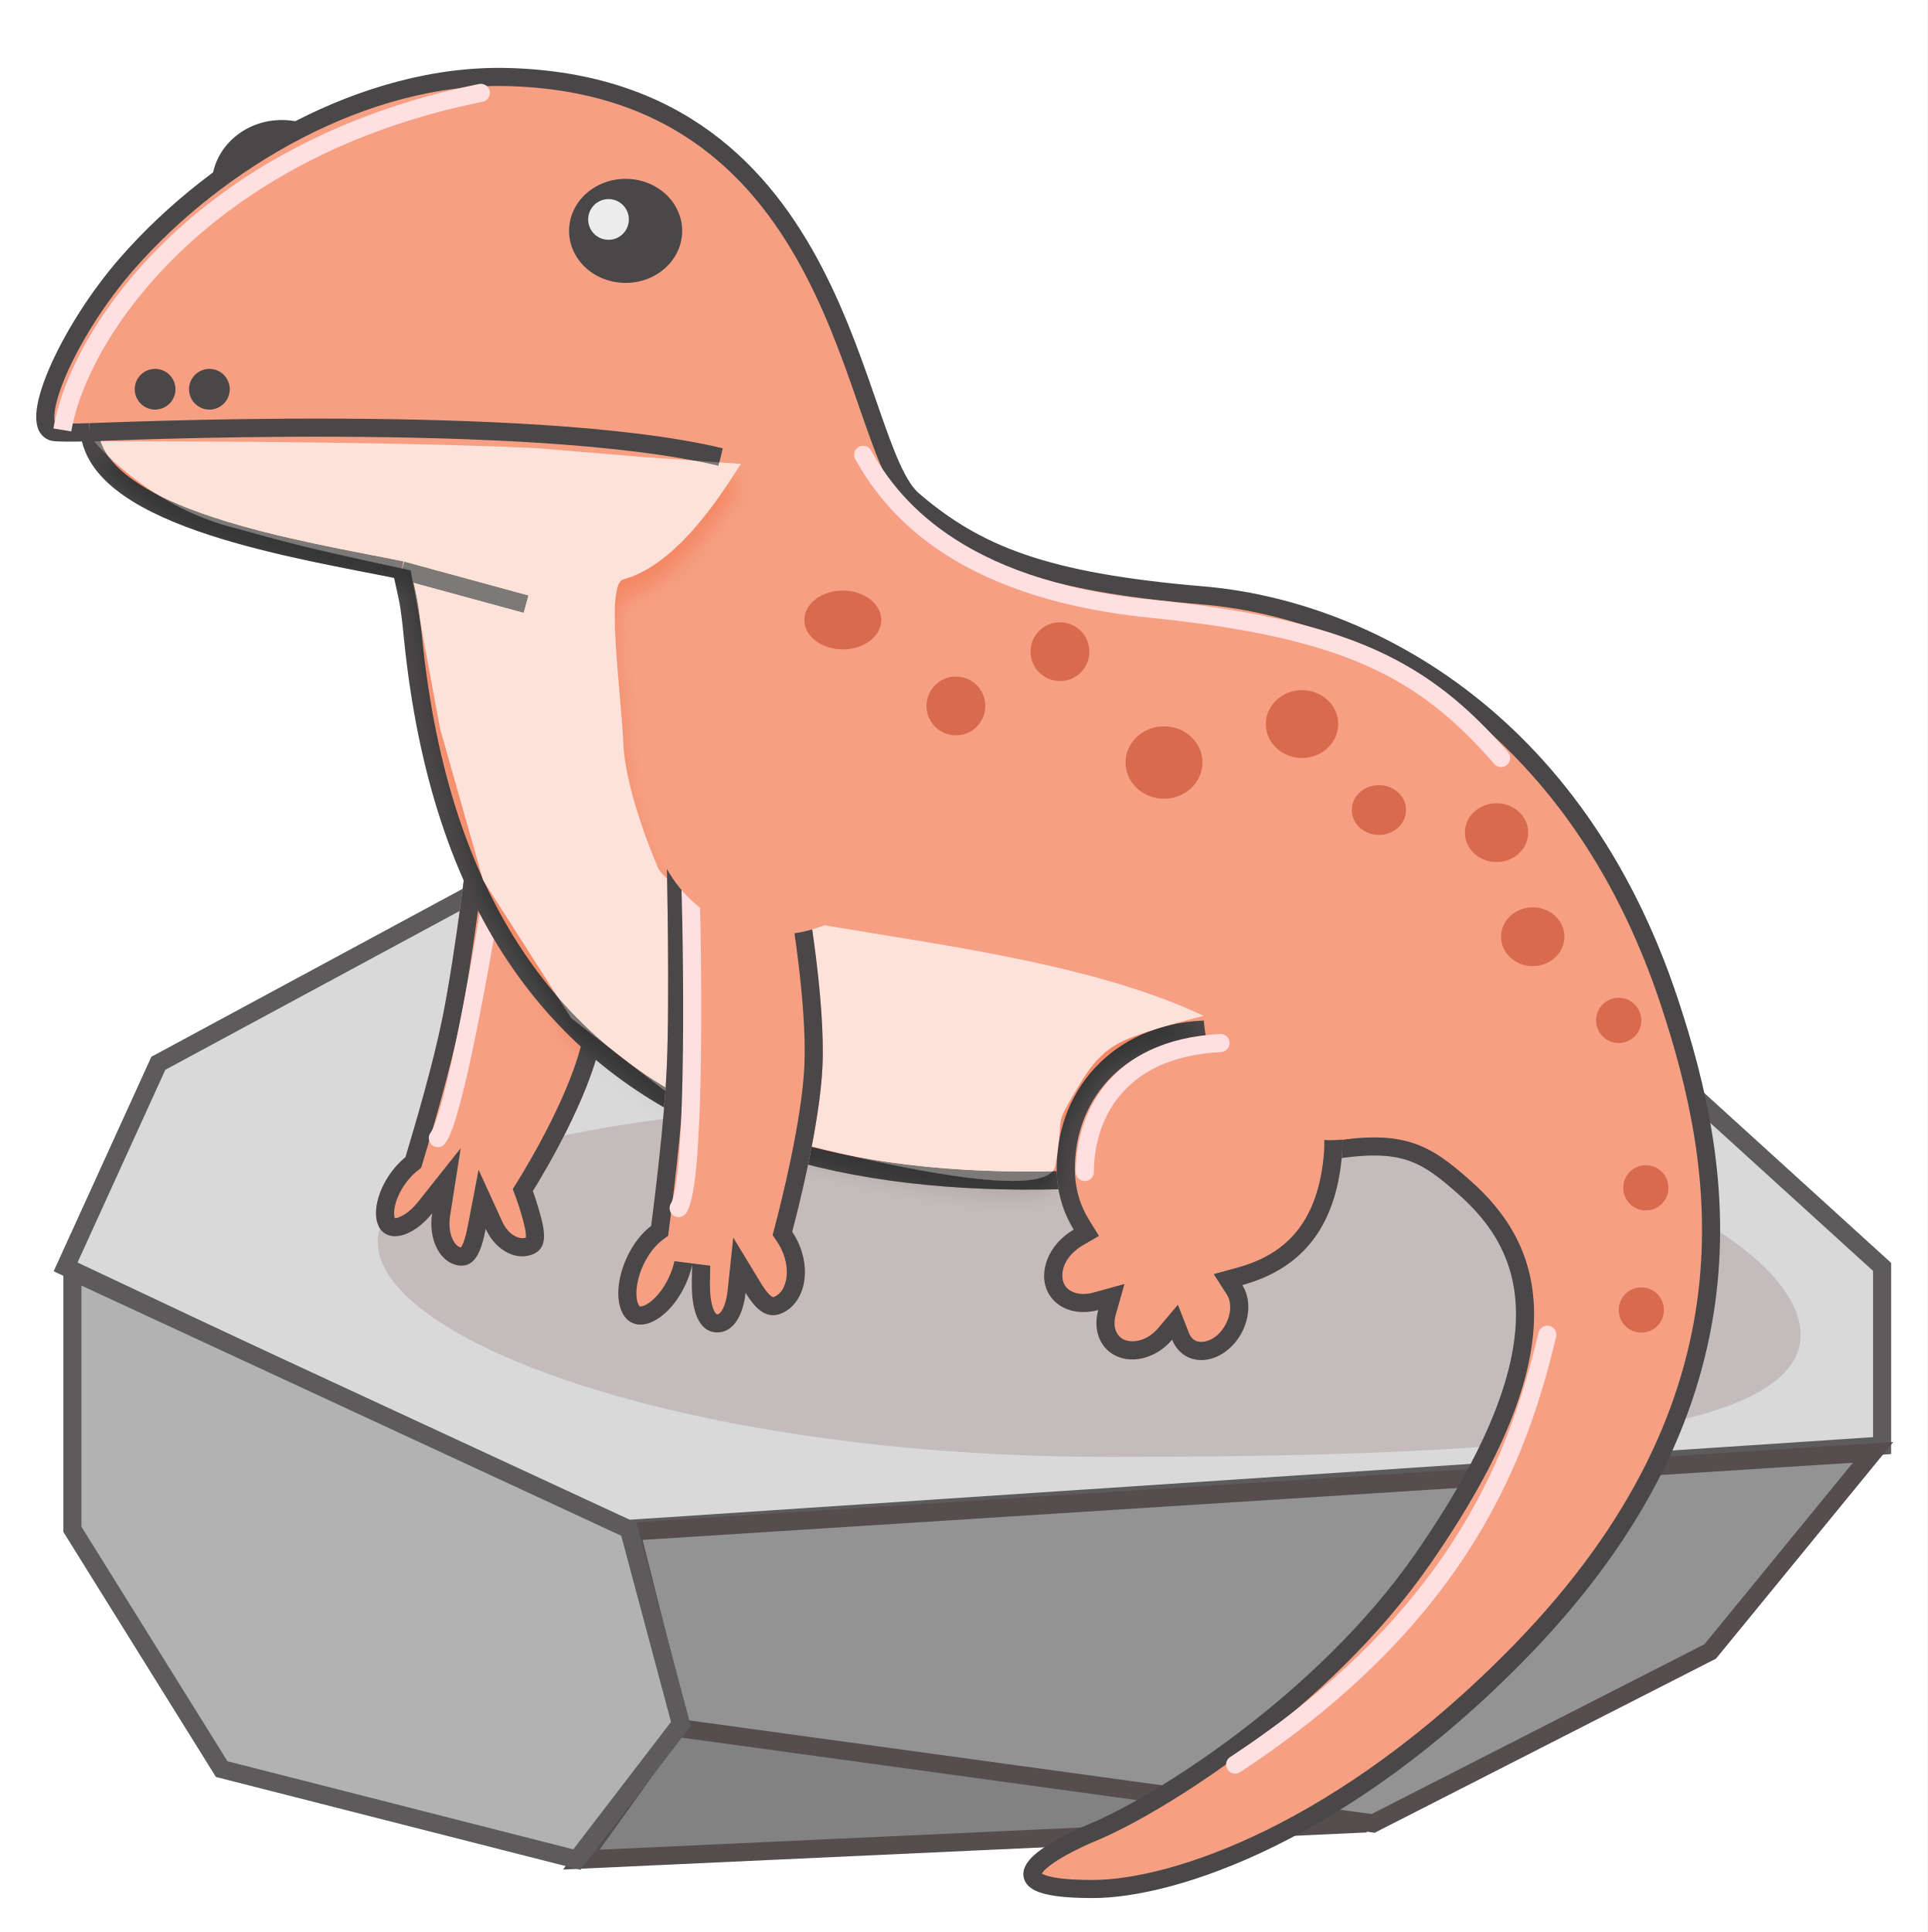
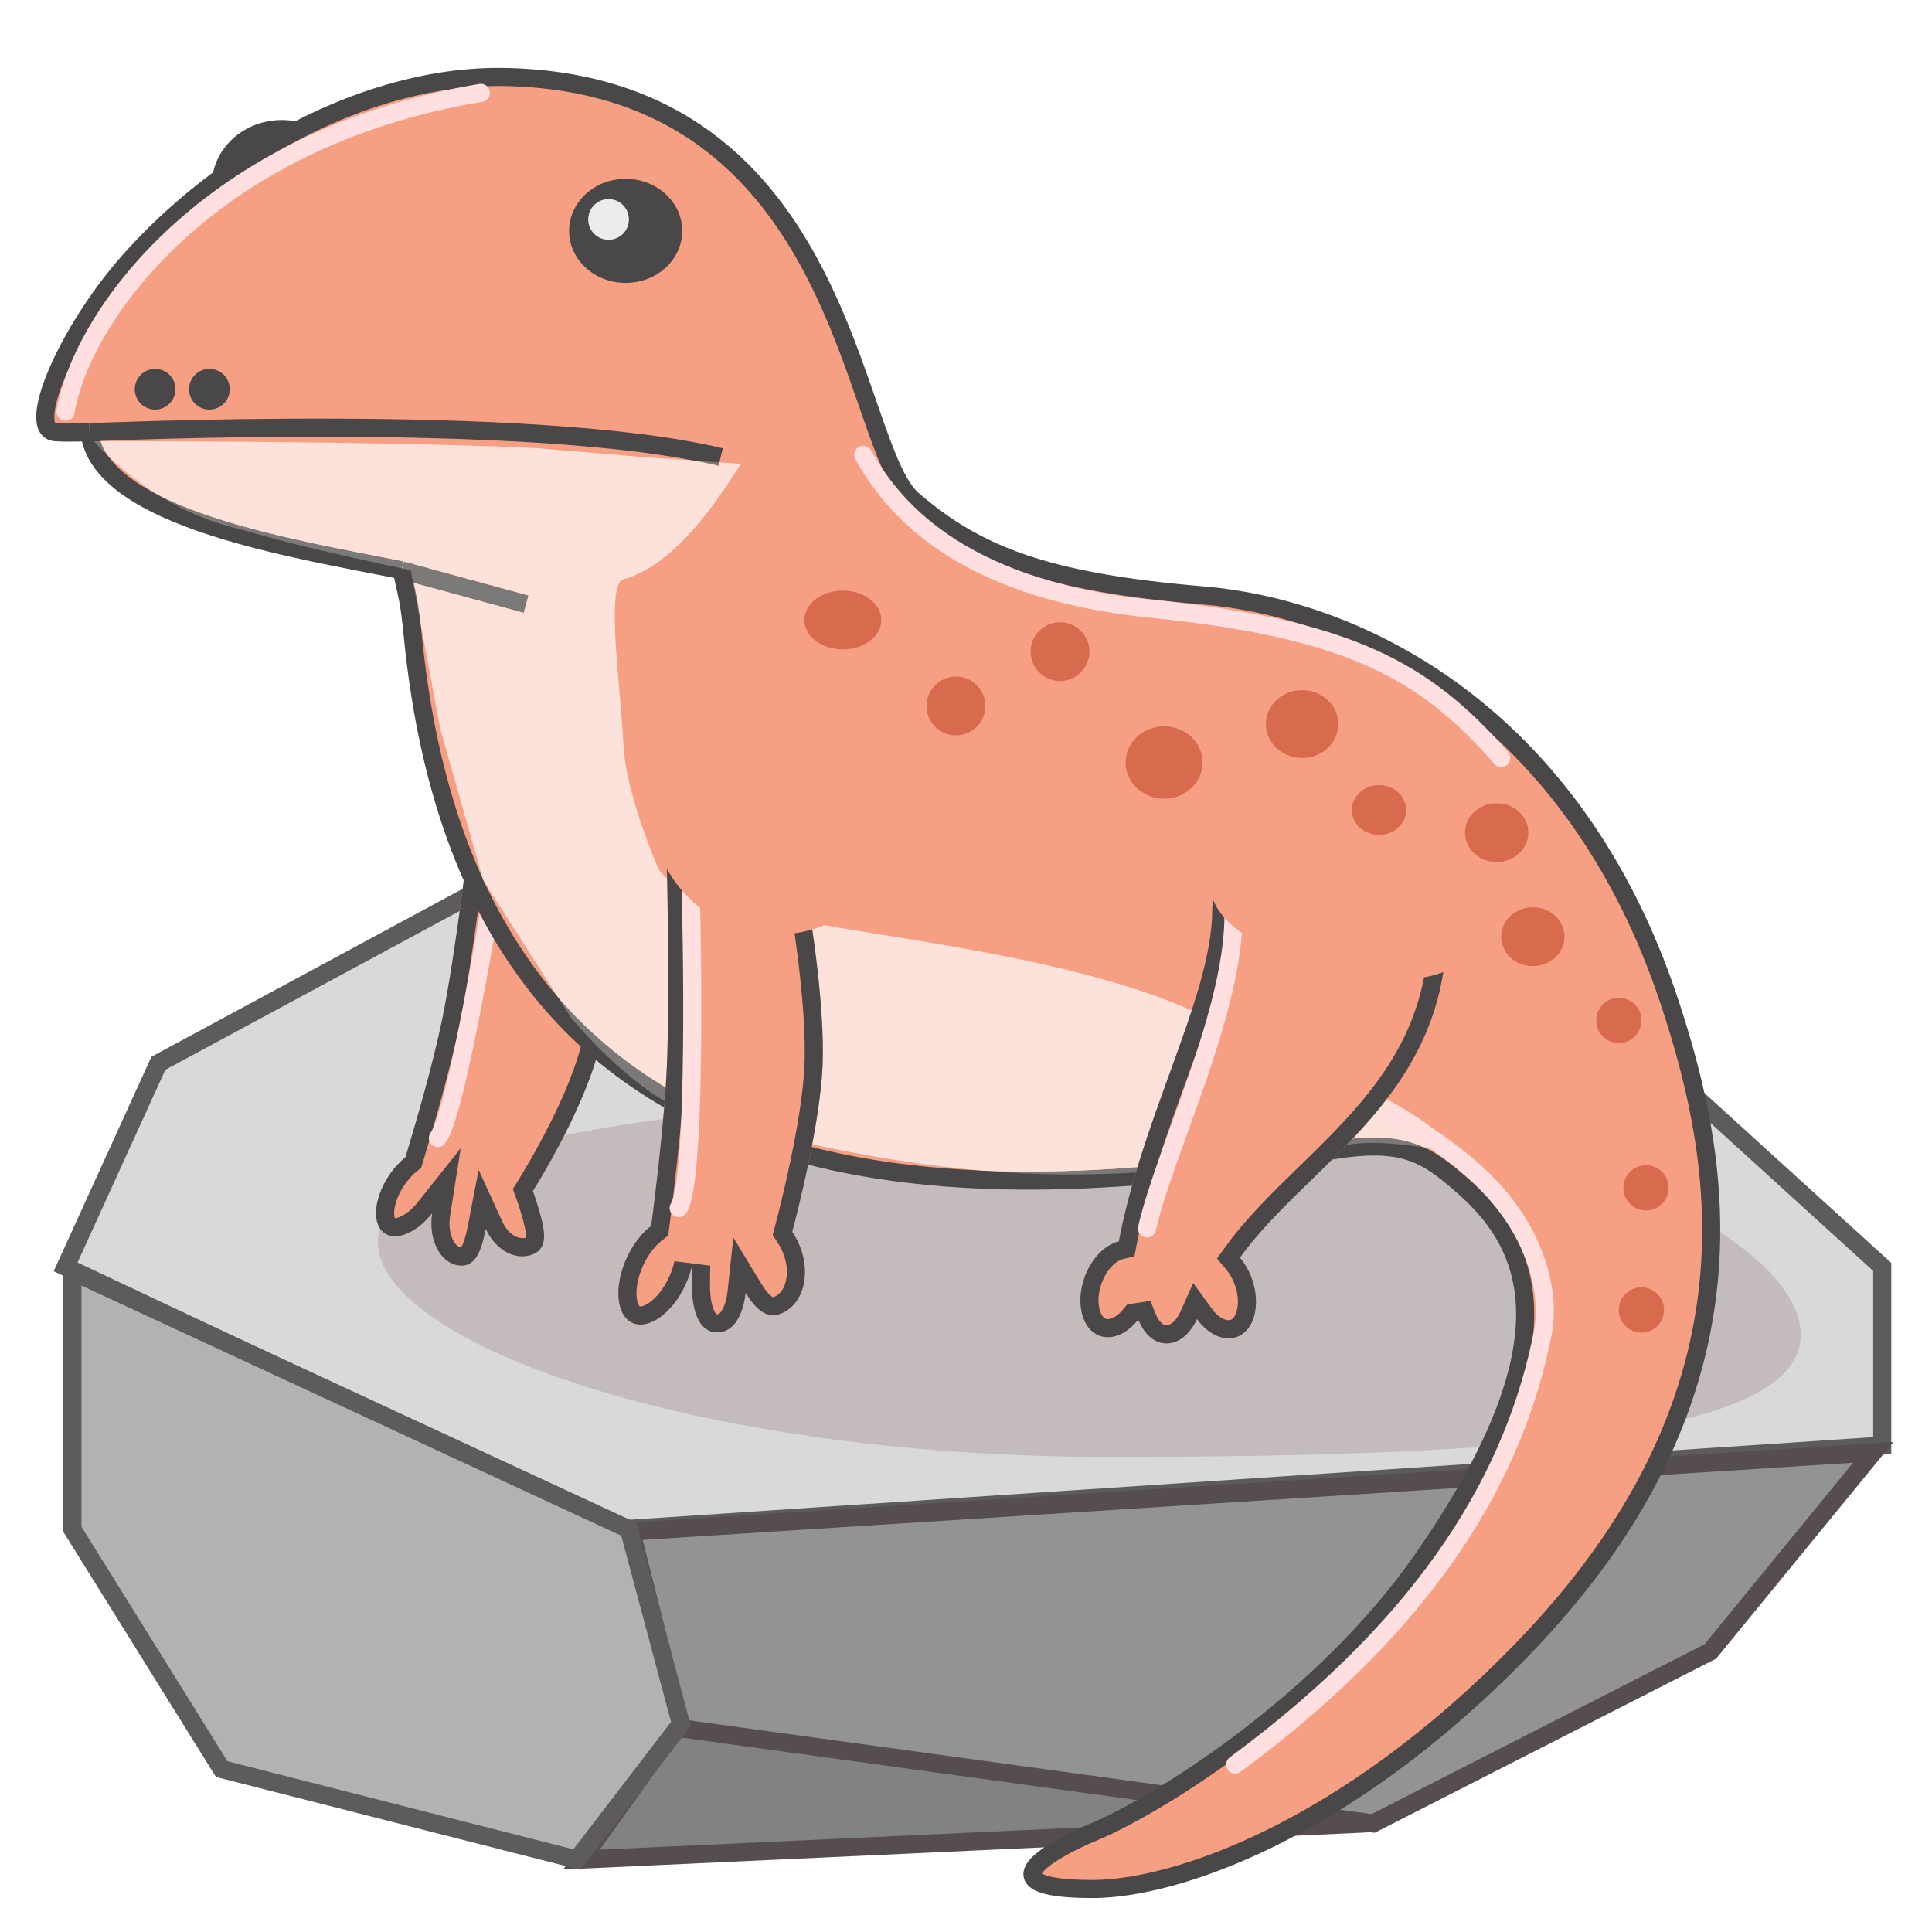
- <svg xmlns="http://www.w3.org/2000/svg" width="426" height="427" viewBox="0 0 426 427" fill="none">
-   <rect width="426" height="427" fill="white" />
+ <svg xmlns="http://www.w3.org/2000/svg" width="427" height="427" viewBox="0 0 427 427" fill="none">
+   <rect width="427" height="427" fill="white" />
  <path d="M215.5 218L104.5 197.5L35 235L14.5 280L137.5 338L416 319.5V280L366.5 235L309.5 189.5L215.5 218Z" fill="#D9D9D9" stroke="#5D5B5B" stroke-width="4" />
  <path opacity="0.46" d="M398 295C398 317.091 337.232 322 245 322C152.768 322 83.5 296.591 83.5 274.5C83.5 252.409 152.768 242 245 242C337.232 242 398 272.909 398 295Z" fill="#AD9B9B" />
  <path d="M128.5 411L150 381L302 403L128.5 411Z" fill="#828282" stroke="#564E4E" stroke-width="4" />
  <path d="M303.5 403L150.5 382L139.5 338.5L414 321L378 365L303.5 403Z" fill="#939393" stroke="#564E4E" stroke-width="4" />
  <mask id="path-5-inside-1_2_8" fill="white">
    <path fill-rule="evenodd" clip-rule="evenodd" d="M133.931 192.102L103.569 185.843C103.569 185.843 100.85 209.843 97.782 225.027C95.768 234.997 91.745 248.74 89.618 255.757C88.315 256.808 87.059 258.177 85.974 259.801C82.555 264.924 82.135 270.647 85.037 272.584C87.678 274.347 92.159 272.369 95.521 268.139C94.625 273.834 97.155 278.972 101.223 279.661C104.961 280.294 106.388 276.606 107.35 271.595C109.353 275.981 113.49 278.524 117.211 277.405C121.383 276.149 120.538 272.096 118.916 266.706C118.552 265.497 118.18 264.324 117.775 263.244C120.118 259.477 130.138 242.857 132.782 230.027C135.779 215.485 133.931 192.102 133.931 192.102Z" />
  </mask>
  <path fill-rule="evenodd" clip-rule="evenodd" d="M133.931 192.102L103.569 185.843C103.569 185.843 100.85 209.843 97.782 225.027C95.768 234.997 91.745 248.74 89.618 255.757C88.315 256.808 87.059 258.177 85.974 259.801C82.555 264.924 82.135 270.647 85.037 272.584C87.678 274.347 92.159 272.369 95.521 268.139C94.625 273.834 97.155 278.972 101.223 279.661C104.961 280.294 106.388 276.606 107.35 271.595C109.353 275.981 113.49 278.524 117.211 277.405C121.383 276.149 120.538 272.096 118.916 266.706C118.552 265.497 118.18 264.324 117.775 263.244C120.118 259.477 130.138 242.857 132.782 230.027C135.779 215.485 133.931 192.102 133.931 192.102Z" fill="#F69F82" />
  <path d="M103.569 185.843L104.377 181.925L100.087 181.041L99.594 185.393L103.569 185.843ZM133.931 192.102L137.918 191.787L137.681 188.791L134.738 188.184L133.931 192.102ZM97.782 225.027L101.703 225.819L97.782 225.027ZM89.618 255.757L92.129 258.871L93.088 258.097L93.446 256.918L89.618 255.757ZM85.974 259.801L82.647 257.58L82.647 257.58L85.974 259.801ZM85.037 272.584L87.258 269.257L87.258 269.257L85.037 272.584ZM95.521 268.139L99.472 268.76L101.83 253.774L92.39 265.65L95.521 268.139ZM101.223 279.661L100.555 283.605L101.223 279.661ZM107.35 271.595L110.988 269.934L105.784 258.536L103.422 270.841L107.35 271.595ZM117.211 277.405L118.363 281.235L117.211 277.405ZM118.916 266.706L115.085 267.859L115.085 267.859L118.916 266.706ZM117.775 263.244L114.378 261.132L113.337 262.806L114.03 264.651L117.775 263.244ZM132.782 230.027L136.7 230.834L132.782 230.027ZM102.761 189.761L133.123 196.02L134.738 188.184L104.377 181.925L102.761 189.761ZM101.703 225.819C103.264 218.092 104.725 208.189 105.79 200.275C106.325 196.305 106.763 192.814 107.067 190.314C107.219 189.064 107.338 188.061 107.419 187.369C107.46 187.024 107.491 186.756 107.512 186.574C107.522 186.483 107.53 186.413 107.535 186.366C107.538 186.343 107.54 186.325 107.541 186.313C107.542 186.306 107.543 186.302 107.543 186.299C107.543 186.297 107.543 186.296 107.543 186.295C107.544 186.294 107.544 186.294 107.544 186.294C107.544 186.294 107.544 186.293 103.569 185.843C99.594 185.393 99.594 185.393 99.594 185.393C99.594 185.393 99.594 185.393 99.594 185.394C99.594 185.394 99.594 185.395 99.594 185.396C99.594 185.399 99.593 185.403 99.593 185.409C99.591 185.42 99.59 185.436 99.587 185.459C99.582 185.503 99.574 185.57 99.564 185.659C99.544 185.836 99.513 186.098 99.473 186.439C99.394 187.119 99.276 188.11 99.126 189.347C98.824 191.821 98.391 195.279 97.862 199.207C96.801 207.089 95.368 216.777 93.862 224.235L101.703 225.819ZM93.446 256.918C95.571 249.907 99.646 235.998 101.703 225.819L93.862 224.235C91.889 233.996 87.919 247.572 85.79 254.597L93.446 256.918ZM89.301 262.022C90.175 260.713 91.161 259.651 92.129 258.871L87.107 252.643C85.469 253.964 83.943 255.64 82.647 257.58L89.301 262.022ZM87.258 269.257C87.53 269.439 87.004 269.322 87.124 267.679C87.235 266.174 87.903 264.116 89.301 262.022L82.647 257.58C80.626 260.609 79.374 263.973 79.146 267.095C78.927 270.079 79.642 273.792 82.816 275.911L87.258 269.257ZM92.39 265.65C91.027 267.364 89.569 268.445 88.431 268.933C87.222 269.452 87.012 269.093 87.258 269.257L82.816 275.911C85.703 277.838 89.053 277.372 91.586 276.284C94.189 275.167 96.653 273.143 98.652 270.628L92.39 265.65ZM101.89 275.717C101.447 275.642 100.722 275.27 100.097 274.005C99.475 272.747 99.138 270.889 99.472 268.76L91.57 267.517C91.008 271.084 91.488 274.642 92.924 277.549C94.357 280.449 96.93 282.991 100.555 283.605L101.89 275.717ZM103.422 270.841C102.944 273.327 102.453 274.819 101.962 275.582C101.761 275.895 101.697 275.862 101.843 275.79C102.031 275.696 102.116 275.755 101.89 275.717L100.555 283.605C102.198 283.883 103.864 283.718 105.401 282.955C106.896 282.212 107.949 281.063 108.692 279.907C110.091 277.731 110.793 274.874 111.278 272.349L103.422 270.841ZM116.058 273.575C114.967 273.903 112.513 273.273 110.988 269.934L103.711 273.257C106.192 278.688 112.014 283.146 118.363 281.235L116.058 273.575ZM115.085 267.859C115.485 269.186 115.8 270.313 116.005 271.294C116.214 272.292 116.267 272.953 116.243 273.373C116.22 273.761 116.145 273.721 116.269 273.556C116.409 273.37 116.48 273.447 116.058 273.575L118.363 281.235C120.027 280.734 121.557 279.834 122.662 278.366C123.75 276.92 124.144 275.294 124.229 273.839C124.385 271.167 123.518 268.119 122.746 265.553L115.085 267.859ZM114.03 264.651C114.388 265.603 114.729 266.675 115.085 267.859L122.746 265.553C122.375 264.319 121.972 263.044 121.519 261.838L114.03 264.651ZM128.865 229.219C127.651 235.109 124.677 242.095 121.591 248.239C118.537 254.321 115.514 259.306 114.378 261.132L121.171 265.357C122.379 263.415 125.538 258.206 128.74 251.829C131.912 245.514 135.27 237.774 136.7 230.834L128.865 229.219ZM133.931 192.102C129.943 192.417 129.943 192.417 129.943 192.417C129.943 192.417 129.943 192.417 129.943 192.417C129.943 192.417 129.943 192.418 129.943 192.419C129.943 192.421 129.944 192.424 129.944 192.429C129.945 192.438 129.946 192.453 129.947 192.474C129.951 192.514 129.955 192.577 129.961 192.661C129.974 192.827 129.991 193.077 130.013 193.402C130.057 194.053 130.116 195.003 130.178 196.192C130.302 198.57 130.438 201.892 130.481 205.657C130.568 213.269 130.272 222.391 128.865 229.219L136.7 230.834C138.29 223.12 138.568 213.28 138.48 205.565C138.436 201.667 138.296 198.234 138.167 195.774C138.103 194.543 138.041 193.553 137.995 192.868C137.972 192.525 137.953 192.259 137.94 192.076C137.933 191.985 137.928 191.914 137.924 191.866C137.922 191.841 137.921 191.823 137.92 191.809C137.919 191.803 137.919 191.798 137.919 191.794C137.919 191.792 137.918 191.79 137.918 191.789C137.918 191.789 137.918 191.788 137.918 191.788C137.918 191.787 137.918 191.787 133.931 192.102Z" fill="#494747" mask="url(#path-5-inside-1_2_8)" />
  <path d="M108.282 200.527C105.782 215.86 99.982 247.527 96.782 251.527" stroke="#FFDFDF" stroke-width="4" stroke-linecap="round" />
  <path d="M77.282 41.027C77.282 48.728 70.599 55.027 62.282 55.027C53.966 55.027 47.282 48.728 47.282 41.027C47.282 33.326 53.966 27.027 62.282 27.027C70.599 27.027 77.282 33.326 77.282 41.027Z" fill="#494747" stroke="#494747" />
  <path d="M201.782 110.527C187.782 98.527 187.282 19.027 112.282 17.027C80.647 16.183 48.16 35.395 28.282 58.027C14.567 73.642 5.546 95.118 12.282 95.527C15.277 95.708 19.782 95.527 19.782 95.527C21.926 114.824 66.782 121.527 88.782 126.027C90.282 133.027 90.421 132.468 91.282 141.027C103.282 260.227 194.575 271.857 292.782 254.527C309.782 251.527 314.782 254.527 323.782 262.527C339.01 276.063 347.095 297.506 314.5 344.5C292.526 376.182 256 399 241.5 405C233.561 408.285 216 417.5 241.5 417.5C259.445 417.5 297 405 336 365C390.526 309.076 380.831 257.274 369 221.5C348 158 300.782 134.527 265.782 131.585C230.782 128.643 215.782 122.527 201.782 110.527Z" fill="#F69F82" />
  <path d="M19.782 95.527C21.782 95.527 117.782 91.027 159.282 101.027M19.782 95.527C21.926 114.824 66.782 121.527 88.782 126.027M19.782 95.527C19.782 95.527 15.277 95.708 12.282 95.527C5.546 95.118 14.567 73.642 28.282 58.027C48.16 35.395 80.647 16.183 112.282 17.027C187.282 19.027 187.782 98.527 201.782 110.527C215.782 122.527 230.782 128.643 265.782 131.585C300.782 134.527 348 158 369 221.5C380.831 257.274 390.526 309.076 336 365C297 405 259.445 417.5 241.5 417.5C216 417.5 233.561 408.285 241.5 405C256 399 292.526 376.182 314.5 344.5C347.095 297.506 339.01 276.063 323.782 262.527C314.782 254.527 309.782 251.527 292.782 254.527C194.575 271.857 103.282 260.227 91.282 141.027C90.421 132.468 90.282 133.027 88.782 126.027M88.782 126.027L116.282 133.527" stroke="#494747" stroke-width="4" />
-   <mask id="path-11-inside-2_2_8" fill="white">
-     <path fill-rule="evenodd" clip-rule="evenodd" d="M274.578 284.018C286.61 280.721 294.781 272.559 296.5 256.5C298.386 238.876 287.73 225.527 267.641 225.527C247.552 225.527 233.575 239.688 233.575 258.296C233.575 263.443 234.974 267.96 237.331 271.76C236.69 272.129 236.067 272.554 235.471 273.036C230.537 277.022 229.299 283.359 232.706 287.191C235.038 289.813 238.941 290.582 242.754 289.529C241.697 293.259 242.691 297.037 245.63 299.07C249.528 301.768 255.427 300.414 259.079 296.082C259.783 297.876 261.06 299.311 262.825 300.06C267.005 301.835 272.343 299.101 274.748 293.955C276.415 290.389 276.236 286.599 274.578 284.018Z" />
-   </mask>
-   <path fill-rule="evenodd" clip-rule="evenodd" d="M274.578 284.018C286.61 280.721 294.781 272.559 296.5 256.5C298.386 238.876 287.73 225.527 267.641 225.527C247.552 225.527 233.575 239.688 233.575 258.296C233.575 263.443 234.974 267.96 237.331 271.76C236.69 272.129 236.067 272.554 235.471 273.036C230.537 277.022 229.299 283.359 232.706 287.191C235.038 289.813 238.941 290.582 242.754 289.529C241.697 293.259 242.691 297.037 245.63 299.07C249.528 301.768 255.427 300.414 259.079 296.082C259.783 297.876 261.06 299.311 262.825 300.06C267.005 301.835 272.343 299.101 274.748 293.955C276.415 290.389 276.236 286.599 274.578 284.018Z" fill="#F69F82" />
-   <path d="M296.5 256.5L292.523 256.074L296.5 256.5ZM274.578 284.018L273.521 280.16L268.27 281.599L271.213 286.18L274.578 284.018ZM237.331 271.76L239.327 275.227L242.91 273.165L240.73 269.651L237.331 271.76ZM235.471 273.036L237.984 276.148L237.984 276.148L235.471 273.036ZM232.706 287.191L229.717 289.849H229.717L232.706 287.191ZM242.754 289.529L246.603 290.62L248.54 283.781L241.689 285.673L242.754 289.529ZM245.63 299.07L247.906 295.781H247.906L245.63 299.07ZM259.079 296.082L262.803 294.621L260.35 288.369L256.021 293.504L259.079 296.082ZM262.825 300.06L264.389 296.378H264.389L262.825 300.06ZM274.748 293.955L271.124 292.261H271.124L274.748 293.955ZM292.523 256.074C291.728 263.502 289.484 268.748 286.349 272.466C283.217 276.179 278.935 278.677 273.521 280.16L275.635 287.876C282.253 286.063 288.072 282.831 292.464 277.624C296.852 272.422 299.553 265.557 300.477 256.926L292.523 256.074ZM267.641 229.527C276.781 229.527 283.289 232.539 287.326 237.066C291.376 241.61 293.37 248.162 292.523 256.074L300.477 256.926C301.517 247.214 299.125 238.28 293.297 231.743C287.454 225.189 278.59 221.527 267.641 221.527V229.527ZM237.575 258.296C237.575 241.985 249.673 229.527 267.641 229.527V221.527C245.432 221.527 229.575 237.391 229.575 258.296H237.575ZM240.73 269.651C238.761 266.477 237.575 262.689 237.575 258.296H229.575C229.575 264.197 231.186 269.442 233.932 273.869L240.73 269.651ZM237.984 276.148C238.417 275.798 238.866 275.492 239.327 275.227L235.336 268.293C234.514 268.766 233.718 269.31 232.957 269.925L237.984 276.148ZM235.696 284.533C234.343 283.011 234.128 279.263 237.984 276.148L232.957 269.925C226.946 274.781 224.256 283.707 229.717 289.849L235.696 284.533ZM241.689 285.673C238.911 286.441 236.746 285.714 235.696 284.533L229.717 289.849C233.33 293.912 238.971 294.724 243.819 293.385L241.689 285.673ZM247.906 295.781C246.693 294.942 245.897 293.111 246.603 290.62L238.906 288.439C237.498 293.407 238.688 299.131 243.353 302.36L247.906 295.781ZM256.021 293.504C253.268 296.769 249.611 296.961 247.906 295.781L243.353 302.36C249.444 306.575 257.585 304.06 262.137 298.66L256.021 293.504ZM264.389 296.378C263.734 296.1 263.166 295.545 262.803 294.621L255.356 297.543C256.401 300.208 258.385 302.521 261.262 303.742L264.389 296.378ZM271.124 292.261C269.277 296.215 265.896 297.019 264.389 296.378L261.262 303.742C268.113 306.651 275.409 301.988 278.372 295.649L271.124 292.261ZM271.213 286.18C271.997 287.401 272.321 289.702 271.124 292.261L278.372 295.649C280.509 291.075 280.475 285.797 277.943 281.856L271.213 286.18Z" fill="#494747" mask="url(#path-11-inside-2_2_8)" />
-   <ellipse cx="294" cy="223.5" rx="28" ry="28.5" fill="#F69F82" />
  <path d="M150.282 51.027C150.282 57.063 144.95 62.027 138.282 62.027C131.615 62.027 126.282 57.063 126.282 51.027C126.282 44.99 131.615 40.027 138.282 40.027C144.95 40.027 150.282 44.99 150.282 51.027Z" fill="#494747" stroke="#494747" />
  <circle cx="46.282" cy="86.027" r="4" fill="#494747" stroke="#494747" />
  <circle cx="34.282" cy="86.027" r="4" fill="#494747" stroke="#494747" />
  <circle cx="134.5" cy="48.5" r="4.5" fill="#ECECEC" />
-   <g style="mix-blend-mode:overlay" filter="url(#filter0_d_2_8)">
-     <path d="M145.529 192.027C154.529 206.527 225.029 205.027 266.029 224.527C266.029 224.527 253.479 227.594 248.282 230.027C243.182 232.415 240.692 236.081 237.782 241.027C232.782 249.527 235.282 245.527 233.282 257.527C231.282 269.527 154.029 246.527 154.029 246.527L126.282 225.027L106.782 194.527L97.282 161.027L90.782 126.027C90.782 126.027 75.513 122.815 66.282 120.527C59.925 118.951 57.616 118.194 51.282 116.527C32.282 111.527 20.782 97.527 20.782 97.527C20.782 97.527 82.282 97.36 118.282 99.027L142.282 101.027L163.782 102.527C161.304 105.982 150.782 124.527 137.782 128.027C133.782 129.104 137.196 151.96 137.782 164.527C138.302 175.672 145.529 192.027 145.529 192.027Z" fill="#D9D9D9" />
+   <g style="mix-blend-mode:overlay">
+     <path d="M145.529 192.027C154.529 206.527 225.029 205.027 266.029 224.527C275.229 227.713 316 245 320 253C319.006 255.288 307.554 251.371 298 253C254 260.5 220.5 265.171 154.029 246.527C140.83 242.825 126.282 225.027 126.282 225.027L106.782 194.527L97.282 161.027L90.782 126.027C90.782 126.027 75.513 122.815 66.282 120.527C59.925 118.951 57.616 118.194 51.282 116.527C32.282 111.527 20.782 97.527 20.782 97.527C20.782 97.527 82.282 97.36 118.282 99.027L142.282 101.027L163.782 102.527C161.304 105.982 150.782 124.527 137.782 128.027C133.782 129.104 137.196 151.96 137.782 164.527C138.302 175.672 145.529 192.027 145.529 192.027Z" fill="#D9D9D9" />
  </g>
-   <mask id="path-19-inside-3_2_8" fill="white">
+   <mask id="path-16-inside-2_2_8" fill="white">
    <path fill-rule="evenodd" clip-rule="evenodd" d="M178.344 198.007L147.379 190.527C147.379 190.527 148.055 220.454 147.379 235.867C146.845 248.053 144.55 266.149 143.924 270.937C141.885 272.475 139.942 274.919 138.541 277.949C135.625 284.254 136.164 290.707 139.743 292.362C143.323 294.017 148.588 290.248 151.503 283.943C152.18 282.479 152.671 281.008 152.98 279.59C152.948 280.503 152.939 281.468 152.93 282.461C152.927 282.829 152.924 283.2 152.919 283.574C152.848 289.42 154.331 294.429 158.499 294.48C162.146 294.525 164.272 290.616 164.794 285.722C167.063 289.458 169.604 291.789 173.023 290.146C177.904 287.801 179.378 280.731 176.315 274.354C175.954 273.603 175.547 272.896 175.1 272.235C176.468 267.066 181.18 248.491 181.782 235.867C182.487 221.096 178.344 198.007 178.344 198.007Z" />
  </mask>
  <path fill-rule="evenodd" clip-rule="evenodd" d="M178.344 198.007L147.379 190.527C147.379 190.527 148.055 220.454 147.379 235.867C146.845 248.053 144.55 266.149 143.924 270.937C141.885 272.475 139.942 274.919 138.541 277.949C135.625 284.254 136.164 290.707 139.743 292.362C143.323 294.017 148.588 290.248 151.503 283.943C152.18 282.479 152.671 281.008 152.98 279.59C152.948 280.503 152.939 281.468 152.93 282.461C152.927 282.829 152.924 283.2 152.919 283.574C152.848 289.42 154.331 294.429 158.499 294.48C162.146 294.525 164.272 290.616 164.794 285.722C167.063 289.458 169.604 291.789 173.023 290.146C177.904 287.801 179.378 280.731 176.315 274.354C175.954 273.603 175.547 272.896 175.1 272.235C176.468 267.066 181.18 248.491 181.782 235.867C182.487 221.096 178.344 198.007 178.344 198.007Z" fill="#F69F82" />
-   <path d="M147.379 190.527L148.318 186.639L143.263 185.417L143.38 190.617L147.379 190.527ZM178.344 198.007L182.281 197.3L181.82 194.732L179.283 194.119L178.344 198.007ZM147.379 235.867L143.383 235.692L147.379 235.867ZM143.924 270.937L146.333 274.13L147.672 273.119L147.89 271.456L143.924 270.937ZM138.541 277.949L134.91 276.27H134.91L138.541 277.949ZM139.743 292.362L141.422 288.732L139.743 292.362ZM151.503 283.943L147.873 282.264L151.503 283.943ZM152.98 279.59L156.978 279.733L149.073 278.736L152.98 279.59ZM152.93 282.461L156.93 282.497V282.497L152.93 282.461ZM152.919 283.574L156.919 283.623L152.919 283.574ZM158.499 294.48L158.45 298.48H158.45L158.499 294.48ZM164.794 285.722L168.213 283.646L162.072 273.531L160.817 285.297L164.794 285.722ZM173.023 290.146L171.291 286.541H171.291L173.023 290.146ZM176.315 274.354L179.92 272.622L179.92 272.622L176.315 274.354ZM175.1 272.235L171.233 271.213L170.769 272.969L171.786 274.475L175.1 272.235ZM181.782 235.867L177.787 235.677L181.782 235.867ZM146.44 194.415L177.404 201.895L179.283 194.119L148.318 186.639L146.44 194.415ZM151.375 236.043C151.718 228.219 151.717 216.789 151.632 207.381C151.59 202.663 151.526 198.429 151.474 195.374C151.447 193.847 151.423 192.614 151.406 191.762C151.397 191.336 151.39 191.005 151.386 190.781C151.383 190.669 151.381 190.583 151.38 190.525C151.379 190.496 151.379 190.474 151.379 190.459C151.378 190.452 151.378 190.446 151.378 190.442C151.378 190.441 151.378 190.439 151.378 190.438C151.378 190.438 151.378 190.437 151.378 190.437C151.378 190.437 151.378 190.436 147.379 190.527C143.38 190.617 143.38 190.617 143.38 190.617C143.38 190.618 143.38 190.618 143.38 190.618C143.38 190.619 143.38 190.62 143.38 190.622C143.38 190.625 143.38 190.631 143.381 190.638C143.381 190.652 143.381 190.673 143.382 190.701C143.383 190.758 143.385 190.842 143.387 190.952C143.392 191.174 143.399 191.501 143.408 191.924C143.425 192.769 143.448 193.994 143.475 195.513C143.527 198.552 143.591 202.763 143.633 207.453C143.717 216.862 143.716 228.102 143.383 235.692L151.375 236.043ZM147.89 271.456C148.514 266.69 150.832 248.428 151.375 236.043L143.383 235.692C142.857 247.679 140.587 265.608 139.958 270.418L147.89 271.456ZM141.514 267.744C138.868 269.741 136.541 272.745 134.91 276.27L142.172 279.628C143.343 277.094 144.903 275.209 146.333 274.13L141.514 267.744ZM134.91 276.27C133.216 279.934 132.435 283.815 132.72 287.232C132.994 290.513 134.397 294.297 138.064 295.993L141.422 288.732C141.414 288.728 141.393 288.718 141.355 288.68C141.313 288.639 141.238 288.552 141.151 288.39C140.967 288.052 140.767 287.46 140.693 286.567C140.543 284.767 140.95 282.27 142.172 279.628L134.91 276.27ZM138.064 295.993C141.731 297.689 145.523 296.307 148.201 294.39C150.988 292.394 153.44 289.285 155.134 285.622L147.873 282.264C146.651 284.906 145.012 286.834 143.544 287.885C142.815 288.407 142.235 288.638 141.858 288.717C141.678 288.755 141.563 288.755 141.505 288.75C141.451 288.745 141.43 288.735 141.422 288.732L138.064 295.993ZM155.134 285.622C155.929 283.903 156.514 282.155 156.888 280.444L149.073 278.736C148.827 279.861 148.431 281.056 147.873 282.264L155.134 285.622ZM148.983 279.447C148.948 280.424 148.939 281.444 148.931 282.426L156.93 282.497C156.939 281.492 156.948 280.583 156.978 279.733L148.983 279.447ZM148.931 282.426C148.927 282.794 148.924 283.159 148.92 283.525L156.919 283.623C156.924 283.241 156.927 282.863 156.93 282.497L148.931 282.426ZM148.92 283.525C148.881 286.695 149.243 290.073 150.463 292.823C151.755 295.732 154.313 298.429 158.45 298.48L158.547 290.48C158.367 290.478 158.347 290.445 158.328 290.43C158.256 290.373 158.033 290.158 157.776 289.578C157.23 288.349 156.886 286.299 156.919 283.623L148.92 283.525ZM158.45 298.48C161.968 298.523 164.554 296.566 166.149 294.168C167.678 291.868 168.47 288.976 168.771 286.146L160.817 285.297C160.596 287.362 160.063 288.872 159.487 289.738C158.976 290.506 158.676 290.482 158.547 290.48L158.45 298.48ZM161.375 287.798C162.591 289.8 164.19 291.983 166.351 293.34C168.837 294.899 171.782 295.18 174.755 293.752L171.291 286.541C171.118 286.624 171.002 286.657 170.941 286.67C170.882 286.683 170.858 286.681 170.857 286.681C170.856 286.681 170.844 286.681 170.813 286.67C170.779 286.658 170.71 286.63 170.603 286.563C170.072 286.23 169.266 285.379 168.213 283.646L161.375 287.798ZM174.755 293.752C178.554 291.927 180.773 288.375 181.564 284.578C182.354 280.787 181.799 276.533 179.92 272.622L172.709 276.086C173.894 278.553 174.133 281.022 173.732 282.946C173.332 284.866 172.374 286.021 171.291 286.541L174.755 293.752ZM179.92 272.622C179.475 271.696 178.971 270.819 178.415 269.996L171.786 274.475C172.123 274.973 172.433 275.511 172.709 276.086L179.92 272.622ZM177.787 235.677C177.207 247.811 172.616 265.984 171.233 271.213L178.967 273.258C180.319 268.147 185.152 249.171 185.778 236.058L177.787 235.677ZM178.344 198.007C174.407 198.713 174.407 198.713 174.407 198.713C174.407 198.713 174.407 198.713 174.407 198.713C174.407 198.714 174.407 198.714 174.407 198.715C174.407 198.718 174.408 198.721 174.409 198.726C174.411 198.736 174.413 198.751 174.417 198.771C174.424 198.812 174.435 198.875 174.45 198.958C174.479 199.125 174.522 199.373 174.577 199.696C174.686 200.343 174.843 201.287 175.029 202.468C175.401 204.831 175.891 208.135 176.358 211.892C177.301 219.471 178.122 228.652 177.787 235.677L185.778 236.058C186.148 228.312 185.249 218.562 184.297 210.904C183.816 207.042 183.314 203.651 182.931 201.223C182.74 200.008 182.578 199.033 182.464 198.359C182.407 198.022 182.362 197.76 182.33 197.581C182.315 197.492 182.303 197.423 182.294 197.376C182.29 197.352 182.287 197.334 182.285 197.321C182.283 197.315 182.283 197.31 182.282 197.307C182.282 197.305 182.281 197.304 182.281 197.302C182.281 197.302 182.281 197.301 182.281 197.301C182.281 197.301 182.281 197.3 178.344 198.007Z" fill="#494747" mask="url(#path-19-inside-3_2_8)" />
-   <path d="M106.678 22.487C107.76 22.269 108.461 21.214 108.243 20.131C108.025 19.049 106.97 18.348 105.887 18.566L106.678 22.487ZM15.755 95.356C19.101 75.28 45.381 34.846 106.678 22.487L105.887 18.566C43.184 31.208 15.463 72.774 11.809 94.698L15.755 95.356Z" fill="#FFDFDF" />
+   <path d="M147.379 190.527L148.318 186.639L143.263 185.417L143.38 190.617L147.379 190.527ZM178.344 198.007L182.281 197.3L181.82 194.732L179.283 194.119L178.344 198.007ZM147.379 235.867L143.383 235.692L147.379 235.867ZM143.924 270.937L146.333 274.13L147.672 273.119L147.89 271.456L143.924 270.937ZM138.541 277.949L134.91 276.27H134.91L138.541 277.949ZM139.743 292.362L141.422 288.732L139.743 292.362ZM151.503 283.943L147.873 282.264L151.503 283.943ZM152.98 279.59L156.978 279.733L149.073 278.736L152.98 279.59ZM152.93 282.461L156.93 282.497V282.497L152.93 282.461ZM152.919 283.574L156.919 283.623L152.919 283.574ZM158.499 294.48L158.45 298.48H158.45L158.499 294.48ZM164.794 285.722L168.213 283.646L162.072 273.531L160.817 285.297L164.794 285.722ZM173.023 290.146L171.291 286.541H171.291L173.023 290.146ZM176.315 274.354L179.92 272.622L179.92 272.622L176.315 274.354ZM175.1 272.235L171.233 271.213L170.769 272.969L171.786 274.475L175.1 272.235ZM181.782 235.867L177.787 235.677L181.782 235.867ZM146.44 194.415L177.404 201.895L179.283 194.119L148.318 186.639L146.44 194.415ZM151.375 236.043C151.718 228.219 151.717 216.789 151.632 207.381C151.59 202.663 151.526 198.429 151.474 195.374C151.447 193.847 151.423 192.614 151.406 191.762C151.397 191.336 151.39 191.005 151.386 190.781C151.383 190.669 151.381 190.583 151.38 190.525C151.379 190.496 151.379 190.474 151.379 190.459C151.378 190.452 151.378 190.446 151.378 190.442C151.378 190.441 151.378 190.439 151.378 190.438C151.378 190.438 151.378 190.437 151.378 190.437C151.378 190.437 151.378 190.436 147.379 190.527C143.38 190.617 143.38 190.617 143.38 190.617C143.38 190.618 143.38 190.618 143.38 190.618C143.38 190.619 143.38 190.62 143.38 190.622C143.38 190.625 143.38 190.631 143.381 190.638C143.381 190.652 143.381 190.673 143.382 190.701C143.383 190.758 143.385 190.842 143.387 190.952C143.392 191.174 143.399 191.501 143.408 191.924C143.425 192.769 143.448 193.994 143.475 195.513C143.527 198.552 143.591 202.763 143.633 207.453C143.717 216.862 143.716 228.102 143.383 235.692L151.375 236.043ZM147.89 271.456C148.514 266.69 150.832 248.428 151.375 236.043L143.383 235.692C142.857 247.679 140.587 265.608 139.958 270.418L147.89 271.456ZM141.514 267.744C138.868 269.741 136.541 272.745 134.91 276.27L142.172 279.628C143.343 277.094 144.903 275.209 146.333 274.13L141.514 267.744ZM134.91 276.27C133.216 279.934 132.435 283.815 132.72 287.232C132.994 290.513 134.397 294.297 138.064 295.993L141.422 288.732C141.414 288.728 141.393 288.718 141.355 288.68C141.313 288.639 141.238 288.552 141.151 288.39C140.967 288.052 140.767 287.46 140.693 286.567C140.543 284.767 140.95 282.27 142.172 279.628L134.91 276.27ZM138.064 295.993C141.731 297.689 145.523 296.307 148.201 294.39C150.988 292.394 153.44 289.285 155.134 285.622L147.873 282.264C146.651 284.906 145.012 286.834 143.544 287.885C142.815 288.407 142.235 288.638 141.858 288.717C141.678 288.755 141.563 288.755 141.505 288.75C141.451 288.745 141.43 288.735 141.422 288.732L138.064 295.993ZM155.134 285.622C155.929 283.903 156.514 282.155 156.888 280.444L149.073 278.736C148.827 279.861 148.431 281.056 147.873 282.264L155.134 285.622ZM148.983 279.447C148.948 280.424 148.939 281.444 148.931 282.426L156.93 282.497C156.939 281.492 156.948 280.583 156.978 279.733L148.983 279.447ZM148.931 282.426C148.927 282.794 148.924 283.159 148.92 283.525L156.919 283.623C156.924 283.241 156.927 282.863 156.93 282.497L148.931 282.426ZM148.92 283.525C148.881 286.695 149.243 290.073 150.463 292.823C151.755 295.732 154.313 298.429 158.45 298.48L158.547 290.48C158.367 290.478 158.347 290.445 158.328 290.43C158.256 290.373 158.033 290.158 157.776 289.578C157.23 288.349 156.886 286.299 156.919 283.623L148.92 283.525ZM158.45 298.48C161.968 298.523 164.554 296.566 166.149 294.168C167.678 291.868 168.47 288.976 168.771 286.146L160.817 285.297C160.596 287.362 160.063 288.872 159.487 289.738C158.976 290.506 158.676 290.482 158.547 290.48L158.45 298.48ZM161.375 287.798C162.591 289.8 164.19 291.983 166.351 293.34C168.837 294.899 171.782 295.18 174.755 293.752L171.291 286.541C171.118 286.624 171.002 286.657 170.941 286.67C170.882 286.683 170.858 286.681 170.857 286.681C170.856 286.681 170.844 286.681 170.813 286.67C170.779 286.658 170.71 286.63 170.603 286.563C170.072 286.23 169.266 285.379 168.213 283.646L161.375 287.798ZM174.755 293.752C178.554 291.927 180.773 288.375 181.564 284.578C182.354 280.787 181.799 276.533 179.92 272.622L172.709 276.086C173.894 278.553 174.133 281.022 173.732 282.946C173.332 284.866 172.374 286.021 171.291 286.541L174.755 293.752ZM179.92 272.622C179.475 271.696 178.971 270.819 178.415 269.996L171.786 274.475C172.123 274.973 172.433 275.511 172.709 276.086L179.92 272.622ZM177.787 235.677C177.207 247.811 172.616 265.984 171.233 271.213L178.967 273.258C180.319 268.147 185.152 249.171 185.778 236.058L177.787 235.677ZM178.344 198.007C174.407 198.713 174.407 198.713 174.407 198.713C174.407 198.713 174.407 198.713 174.407 198.713C174.407 198.714 174.407 198.714 174.407 198.715C174.407 198.718 174.408 198.721 174.409 198.726C174.411 198.736 174.413 198.751 174.417 198.771C174.424 198.812 174.435 198.875 174.45 198.958C174.479 199.125 174.522 199.373 174.577 199.696C174.686 200.343 174.843 201.287 175.029 202.468C175.401 204.831 175.891 208.135 176.358 211.892C177.301 219.471 178.122 228.652 177.787 235.677L185.778 236.058C186.148 228.312 185.249 218.562 184.297 210.904C183.816 207.042 183.314 203.651 182.931 201.223C182.74 200.008 182.578 199.033 182.464 198.359C182.407 198.022 182.362 197.76 182.33 197.581C182.315 197.492 182.303 197.423 182.294 197.376C182.29 197.352 182.287 197.334 182.285 197.321C182.283 197.315 182.283 197.31 182.282 197.307C182.282 197.305 182.281 197.304 182.281 197.302C182.281 197.302 182.281 197.301 182.281 197.301C182.281 197.301 182.281 197.3 178.344 198.007Z" fill="#494747" mask="url(#path-16-inside-2_2_8)" />
+   <path d="M14.5 91C18 70 46 30.5 106.282 20.527" stroke="#FFDFDF" stroke-width="4" stroke-linecap="round" />
  <path d="M190.782 100.527C196.616 110.86 210.682 130.127 254.282 134.527C297.882 138.927 314.782 148.027 331.782 167.527" stroke="#FFDFDF" stroke-width="4" stroke-linecap="round" />
-   <path d="M239.782 259.027C239.782 247.527 246.182 231.727 269.782 230.527" stroke="#FFDFDF" stroke-width="4" stroke-linecap="round" />
  <path d="M152.605 195C153.226 216.787 153.573 261.689 150 267" stroke="#FFDFDF" stroke-width="4" stroke-linecap="round" />
-   <path d="M342 295C336 320 324 356.5 273 390" stroke="#FFDFDF" stroke-width="4" stroke-linecap="round" />
+   <path d="M273 390C317 357.5 335 325 341 294.5C342.574 286.5 340.172 272.397 327 260C318.5 252 308 246.5 308 246.5" stroke="#FFDFDF" stroke-width="4" stroke-linecap="round" />
  <ellipse cx="171.782" cy="178.027" rx="28" ry="28.5" fill="#F69F82" />
  <ellipse cx="186.282" cy="137.027" rx="8.5" ry="6.5" fill="#D86A4E" />
  <circle cx="211.282" cy="156.027" r="6.5" fill="#D86A4E" />
  <circle cx="234.282" cy="144.027" r="6.5" fill="#D86A4E" />
  <ellipse cx="257.282" cy="168.527" rx="8.5" ry="8" fill="#D86A4E" />
  <ellipse cx="287.782" cy="160.027" rx="8" ry="7.5" fill="#D86A4E" />
  <ellipse cx="304.782" cy="179.027" rx="6" ry="5.5" fill="#D86A4E" />
  <ellipse cx="330.782" cy="184.027" rx="7" ry="6.5" fill="#D86A4E" />
  <ellipse cx="338.782" cy="207.027" rx="7" ry="6.5" fill="#D86A4E" />
  <circle cx="357.782" cy="225.527" r="5" fill="#D86A4E" />
  <circle cx="363.782" cy="262.527" r="5" fill="#D86A4E" />
  <circle cx="362.782" cy="289.527" r="5" fill="#D86A4E" />
  <path d="M16 338V281L139 338L150.5 381L127.5 411L49 391L16 338Z" fill="#B2B2B2" stroke="#5D5B5B" stroke-width="4" />
-   <defs>
-     <filter id="filter0_d_2_8" x="16.782" y="97.522" width="253.247" height="171.472" filterUnits="userSpaceOnUse" color-interpolation-filters="sRGB">
-       <feFlood flood-opacity="0" result="BackgroundImageFix" />
-       <feColorMatrix in="SourceAlpha" type="matrix" values="0 0 0 0 0 0 0 0 0 0 0 0 0 0 0 0 0 0 127 0" result="hardAlpha" />
-       <feOffset dy="4" />
-       <feGaussianBlur stdDeviation="2" />
-       <feComposite in2="hardAlpha" operator="out" />
-       <feColorMatrix type="matrix" values="0 0 0 0 0 0 0 0 0 0 0 0 0 0 0 0 0 0 0.25 0" />
-       <feBlend mode="normal" in2="BackgroundImageFix" result="effect1_dropShadow_2_8" />
-       <feBlend mode="normal" in="SourceGraphic" in2="effect1_dropShadow_2_8" result="shape" />
-     </filter>
-   </defs>
+   <mask id="path-35-inside-3_2_8" fill="white">
+     <path fill-rule="evenodd" clip-rule="evenodd" d="M247.276 274.375C244.214 275.096 241.18 278.126 239.676 282.368C237.646 288.094 239.172 293.86 243.085 295.247C245.776 296.201 248.896 294.835 251.242 292.025L251.737 291.949C252.884 294.77 254.94 296.706 257.418 296.905C260.311 297.137 263.013 294.939 264.543 291.526C266.952 294.849 270.399 296.547 273.326 295.494C277.233 294.09 278.733 288.317 276.677 282.6C276.033 280.81 275.117 279.238 274.043 277.966C278.384 271.932 284.044 266.42 289.896 260.722C304.249 246.746 319.752 231.65 319.752 204.993C314.254 204.122 307.614 202.294 300.949 200.459C284.513 195.935 267.925 191.369 267.925 201C267.925 211.264 263.443 223.618 258.479 237.301C254.284 248.864 249.745 261.375 247.276 274.375Z" />
+   </mask>
+   <path fill-rule="evenodd" clip-rule="evenodd" d="M247.276 274.375C244.214 275.096 241.18 278.126 239.676 282.368C237.646 288.094 239.172 293.86 243.085 295.247C245.776 296.201 248.896 294.835 251.242 292.025L251.737 291.949C252.884 294.77 254.94 296.706 257.418 296.905C260.311 297.137 263.013 294.939 264.543 291.526C266.952 294.849 270.399 296.547 273.326 295.494C277.233 294.09 278.733 288.317 276.677 282.6C276.033 280.81 275.117 279.238 274.043 277.966C278.384 271.932 284.044 266.42 289.896 260.722C304.249 246.746 319.752 231.65 319.752 204.993C314.254 204.122 307.614 202.294 300.949 200.459C284.513 195.935 267.925 191.369 267.925 201C267.925 211.264 263.443 223.618 258.479 237.301C254.284 248.864 249.745 261.375 247.276 274.375Z" fill="#F69F82" />
+   <path d="M239.676 282.368L235.906 281.031L235.906 281.031L239.676 282.368ZM247.276 274.375L248.193 278.268L250.721 277.672L251.206 275.121L247.276 274.375ZM243.085 295.247L244.421 291.477L244.421 291.477L243.085 295.247ZM251.242 292.025L250.636 288.071L249.141 288.3L248.171 289.461L251.242 292.025ZM251.737 291.949L255.443 290.443L254.254 287.516L251.131 287.995L251.737 291.949ZM257.418 296.905L257.098 300.892L257.098 300.892L257.418 296.905ZM264.543 291.526L267.781 289.178L263.721 283.58L260.893 289.89L264.543 291.526ZM273.326 295.494L274.68 299.258L274.68 299.258L273.326 295.494ZM276.677 282.6L280.441 281.246L280.441 281.246L276.677 282.6ZM274.043 277.966L270.796 275.63L268.974 278.163L270.987 280.547L274.043 277.966ZM289.896 260.722L287.106 257.856L287.106 257.856L289.896 260.722ZM319.752 204.993L323.752 204.993L323.752 201.577L320.378 201.043L319.752 204.993ZM300.949 200.459L299.888 204.316L299.888 204.316L300.949 200.459ZM267.925 201L263.925 201L263.925 201L267.925 201ZM258.479 237.301L262.239 238.665L262.239 238.665L258.479 237.301ZM243.446 283.704C244.652 280.301 246.855 278.583 248.193 278.268L246.359 270.481C241.572 271.609 237.707 275.95 235.906 281.031L243.446 283.704ZM244.421 291.477C244.074 291.354 243.41 290.89 243.018 289.411C242.633 287.955 242.665 285.908 243.446 283.704L235.906 281.031C234.657 284.553 234.436 288.252 235.285 291.458C236.127 294.64 238.182 297.753 241.748 299.017L244.421 291.477ZM248.171 289.461C246.36 291.631 244.87 291.636 244.421 291.477L241.748 299.017C246.682 300.767 251.432 298.038 254.312 294.588L248.171 289.461ZM251.131 287.995L250.636 288.071L251.848 295.979L252.344 295.903L251.131 287.995ZM257.737 292.918C257.315 292.884 256.263 292.46 255.443 290.443L248.032 293.455C249.506 297.081 252.565 300.529 257.098 300.892L257.737 292.918ZM260.893 289.89C259.702 292.546 258.219 292.956 257.737 292.918L257.098 300.892C262.402 301.317 266.324 297.331 268.193 293.162L260.893 289.89ZM271.973 291.73C271.489 291.904 269.719 291.85 267.781 289.178L261.304 293.874C264.185 297.847 269.31 301.189 274.68 299.258L271.973 291.73ZM272.913 283.953C273.704 286.153 273.745 288.2 273.366 289.658C272.981 291.139 272.319 291.606 271.973 291.73L274.68 299.258C278.24 297.978 280.281 294.856 281.109 291.67C281.943 288.461 281.706 284.763 280.441 281.246L272.913 283.953ZM270.987 280.547C271.741 281.44 272.424 282.592 272.913 283.953L280.441 281.246C279.643 279.027 278.493 277.036 277.099 275.385L270.987 280.547ZM287.106 257.856C281.31 263.5 275.379 269.259 270.796 275.63L277.29 280.302C281.388 274.606 286.779 269.341 292.687 263.588L287.106 257.856ZM315.752 204.993C315.752 229.788 301.53 243.811 287.106 257.856L292.687 263.588C306.968 249.682 323.752 233.512 323.752 204.993L315.752 204.993ZM299.888 204.316C306.483 206.132 313.36 208.03 319.126 208.944L320.378 201.043C315.147 200.214 308.745 198.457 302.011 196.603L299.888 204.316ZM271.925 201C271.925 200.377 272.054 200.158 272.075 200.125C272.089 200.102 272.155 199.987 272.481 199.833C273.312 199.441 275.022 199.171 277.95 199.408C283.689 199.874 291.525 202.014 299.888 204.316L302.011 196.603C293.937 194.38 285.261 191.975 278.597 191.434C275.323 191.169 271.859 191.28 269.065 192.599C267.58 193.301 266.222 194.374 265.264 195.927C264.313 197.47 263.925 199.215 263.925 201L271.925 201ZM262.239 238.665C267.111 225.236 271.925 212.126 271.925 201L263.925 201C263.925 210.401 259.774 222 254.718 235.937L262.239 238.665ZM251.206 275.121C253.605 262.488 258.027 250.274 262.239 238.665L254.718 235.937C250.541 247.453 245.885 260.262 243.346 273.628L251.206 275.121Z" fill="#494747" mask="url(#path-35-inside-3_2_8)" />
+   <path d="M272.605 201C273.226 222.787 257.5 254 253.5 271.5" stroke="#FFDFDF" stroke-width="4" stroke-linecap="round" />
+   <ellipse cx="296.072" cy="202.829" rx="29" ry="12" transform="rotate(14.3874 296.072 202.829)" fill="#F69F82" />
</svg>
